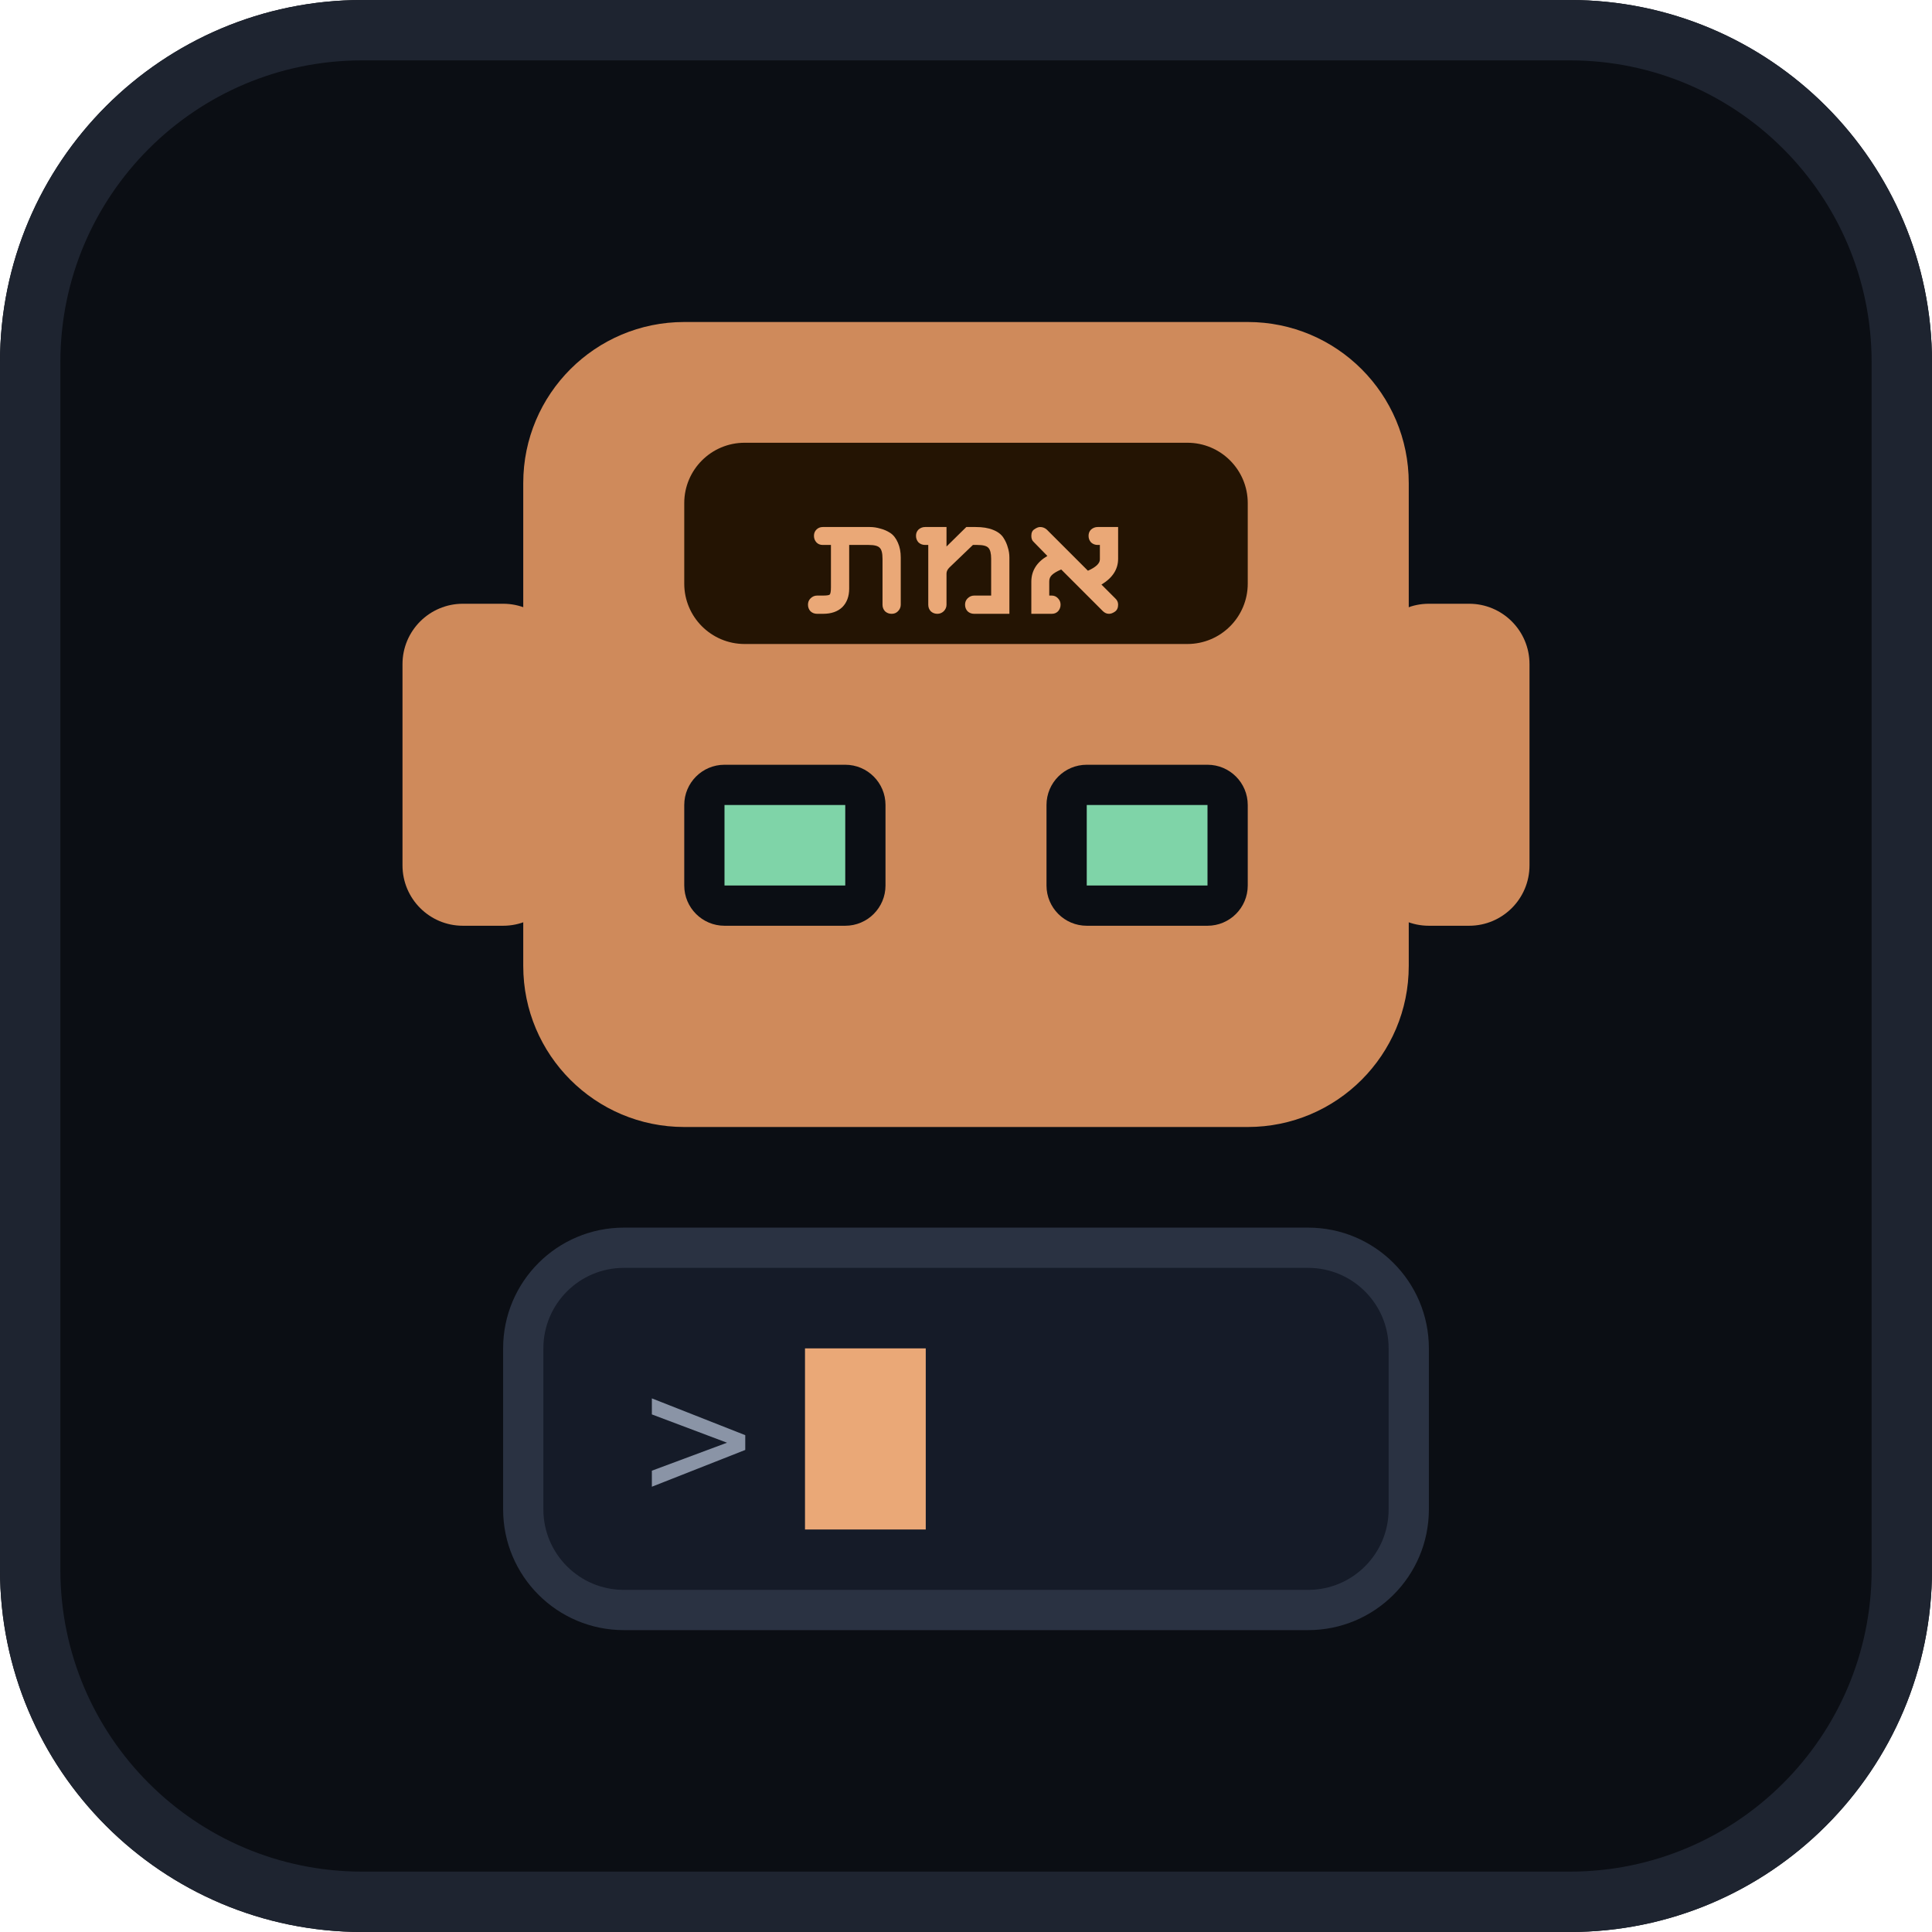
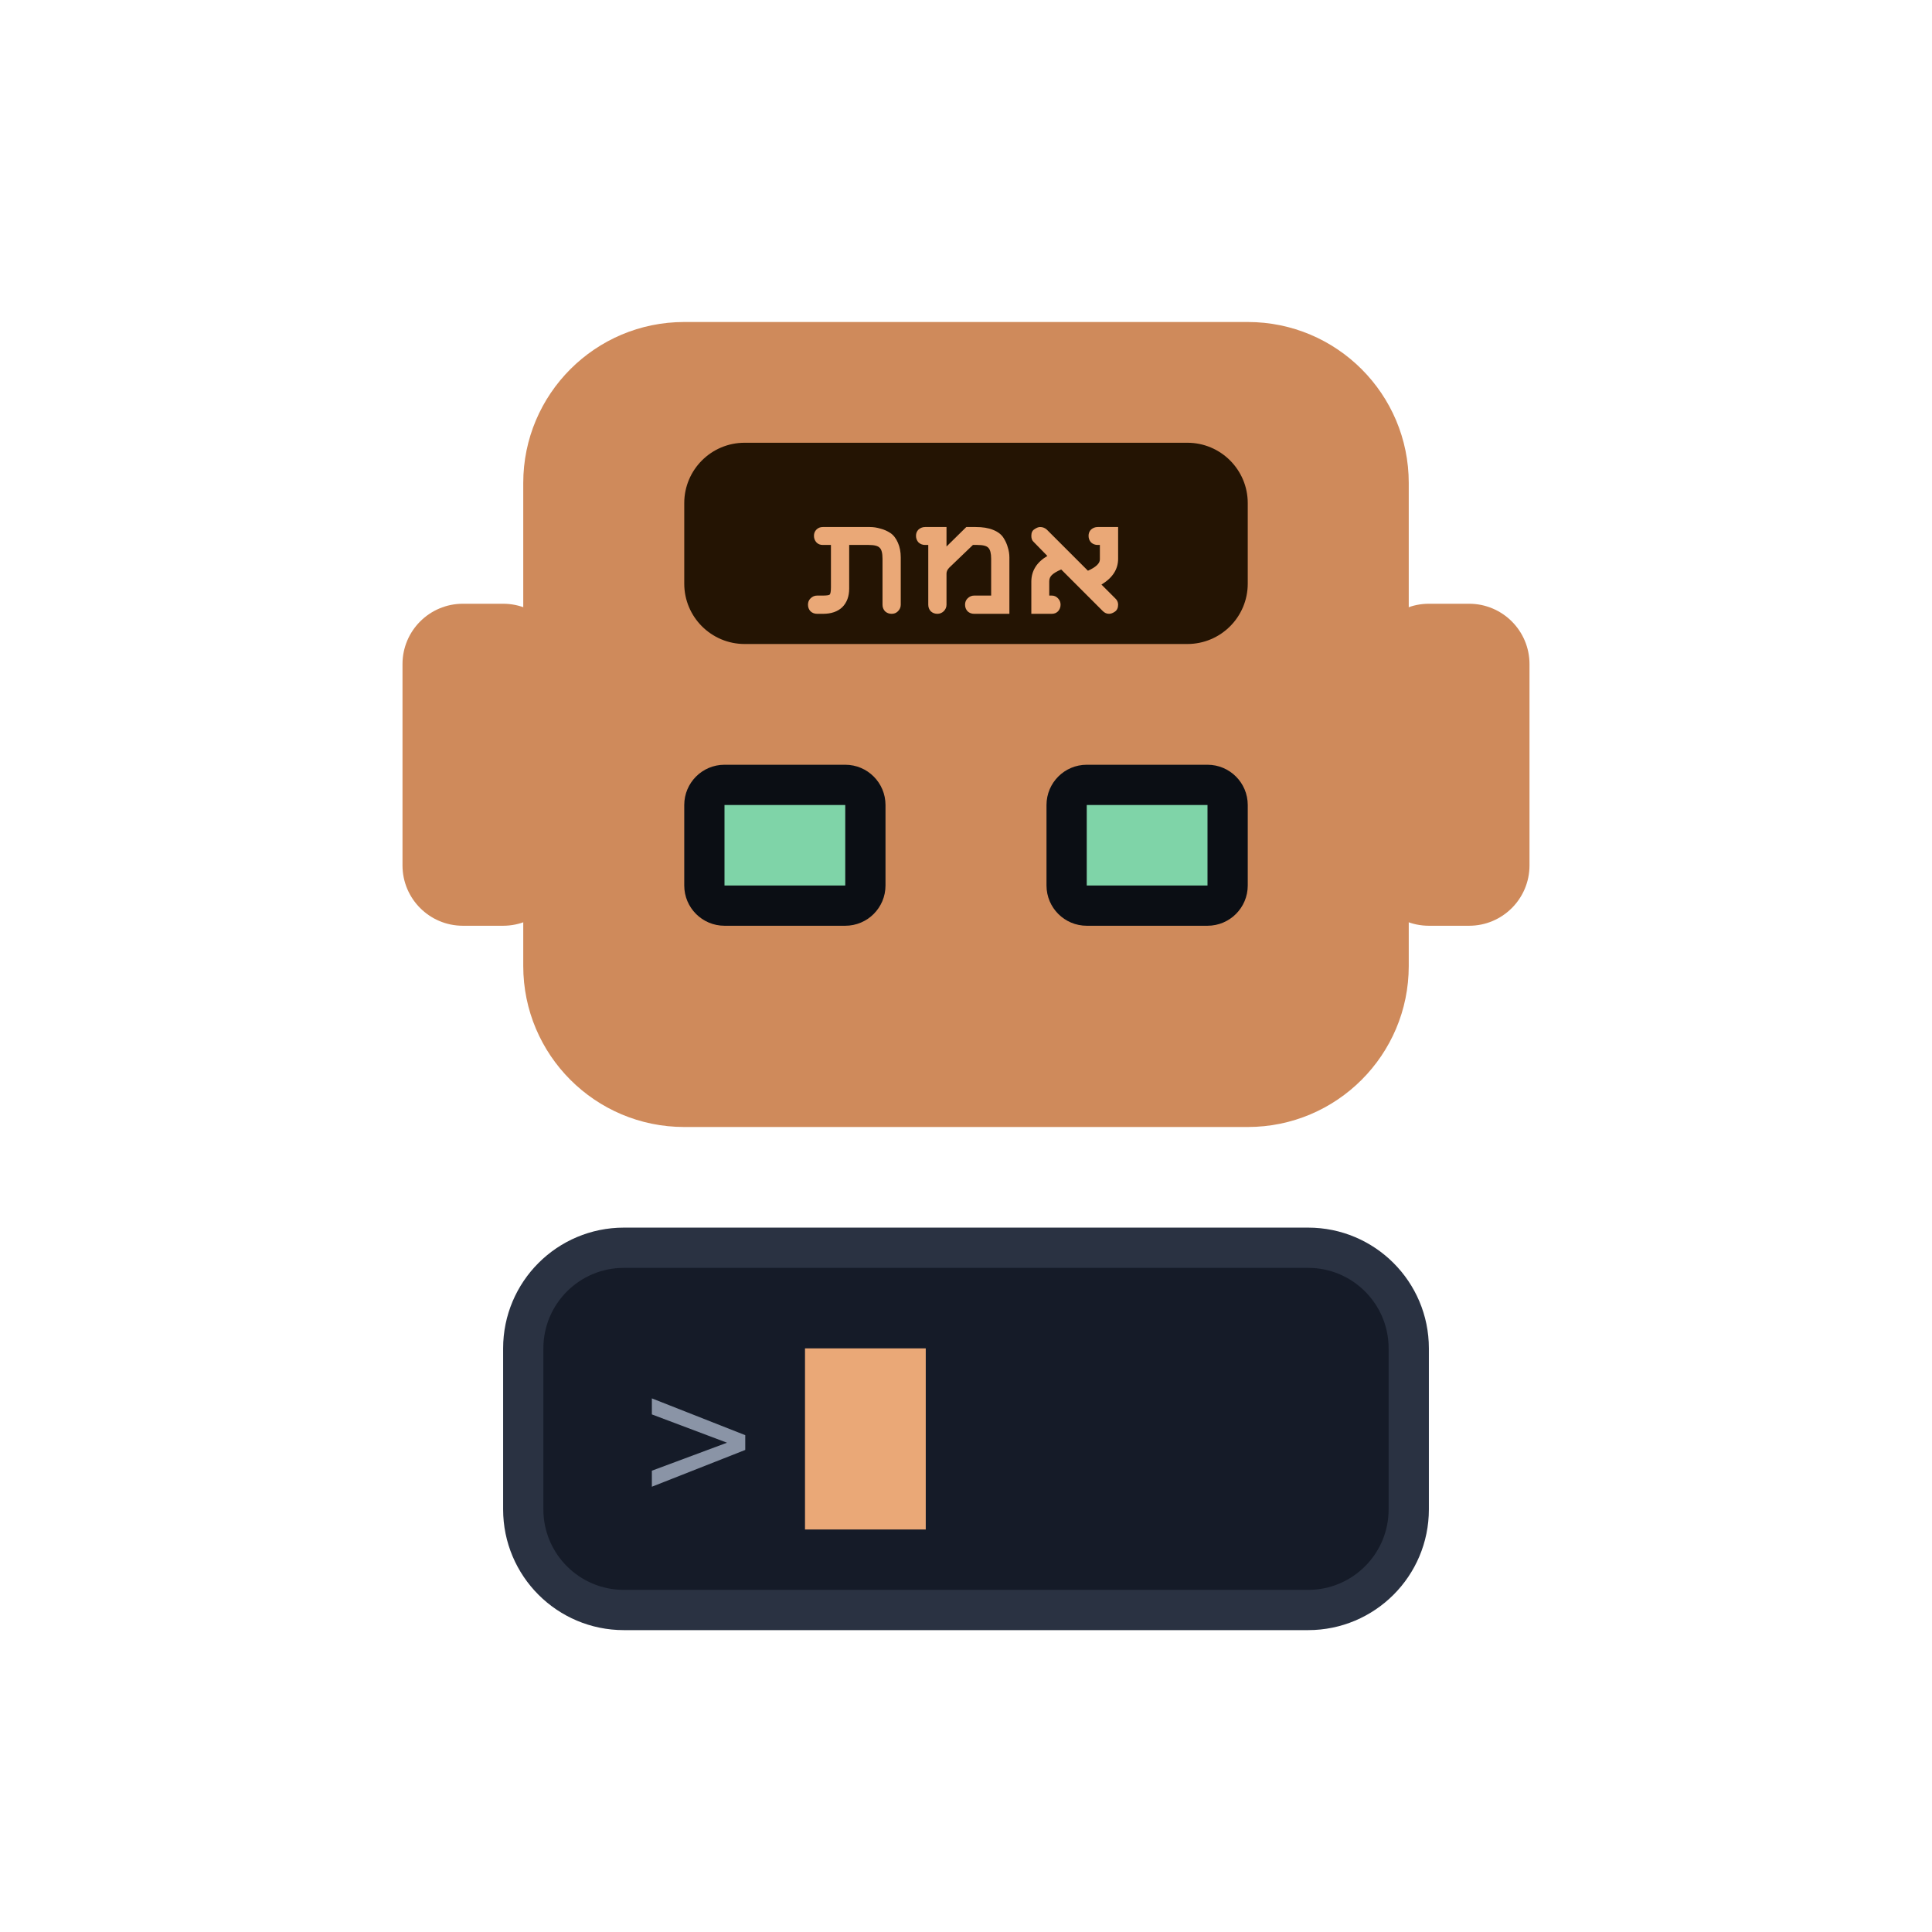
<svg xmlns="http://www.w3.org/2000/svg" viewBox="0 0 96 96">
-   <rect width="96" height="96" rx="18" fill="#0b0e14" />
-   <rect x="1.5" y="1.5" width="93" height="93" rx="16.5" fill="none" stroke="#1e2430" stroke-width="3" />
  <g fill="#cf8a5b">
    <rect x="26" y="16" width="44" height="40" rx="8" />
    <rect x="20" y="30" width="8" height="16" rx="3" />
    <rect x="68" y="30" width="8" height="16" rx="3" />
  </g>
  <rect x="34" y="22" width="28" height="10" rx="3" fill="#241403" />
  <text x="48" y="30.5" font-family="monospace" font-size="9" font-weight="700" fill="#eaa877" text-anchor="middle">אמת</text>
  <rect x="34" y="38" width="10" height="8" rx="2" fill="#0b0e14" />
  <rect x="52" y="38" width="10" height="8" rx="2" fill="#0b0e14" />
  <rect x="36" y="40" width="6" height="4" fill="#7fd4a8" />
  <rect x="54" y="40" width="6" height="4" fill="#7fd4a8" />
  <rect x="26" y="62" width="44" height="18" rx="5" fill="#151b28" stroke="#2a3242" stroke-width="2" />
  <text x="32" y="74.5" font-family="monospace" font-size="9" fill="#8a94a6">&gt;</text>
  <rect x="40" y="67" width="6" height="9" fill="#eaa877" />
</svg>
